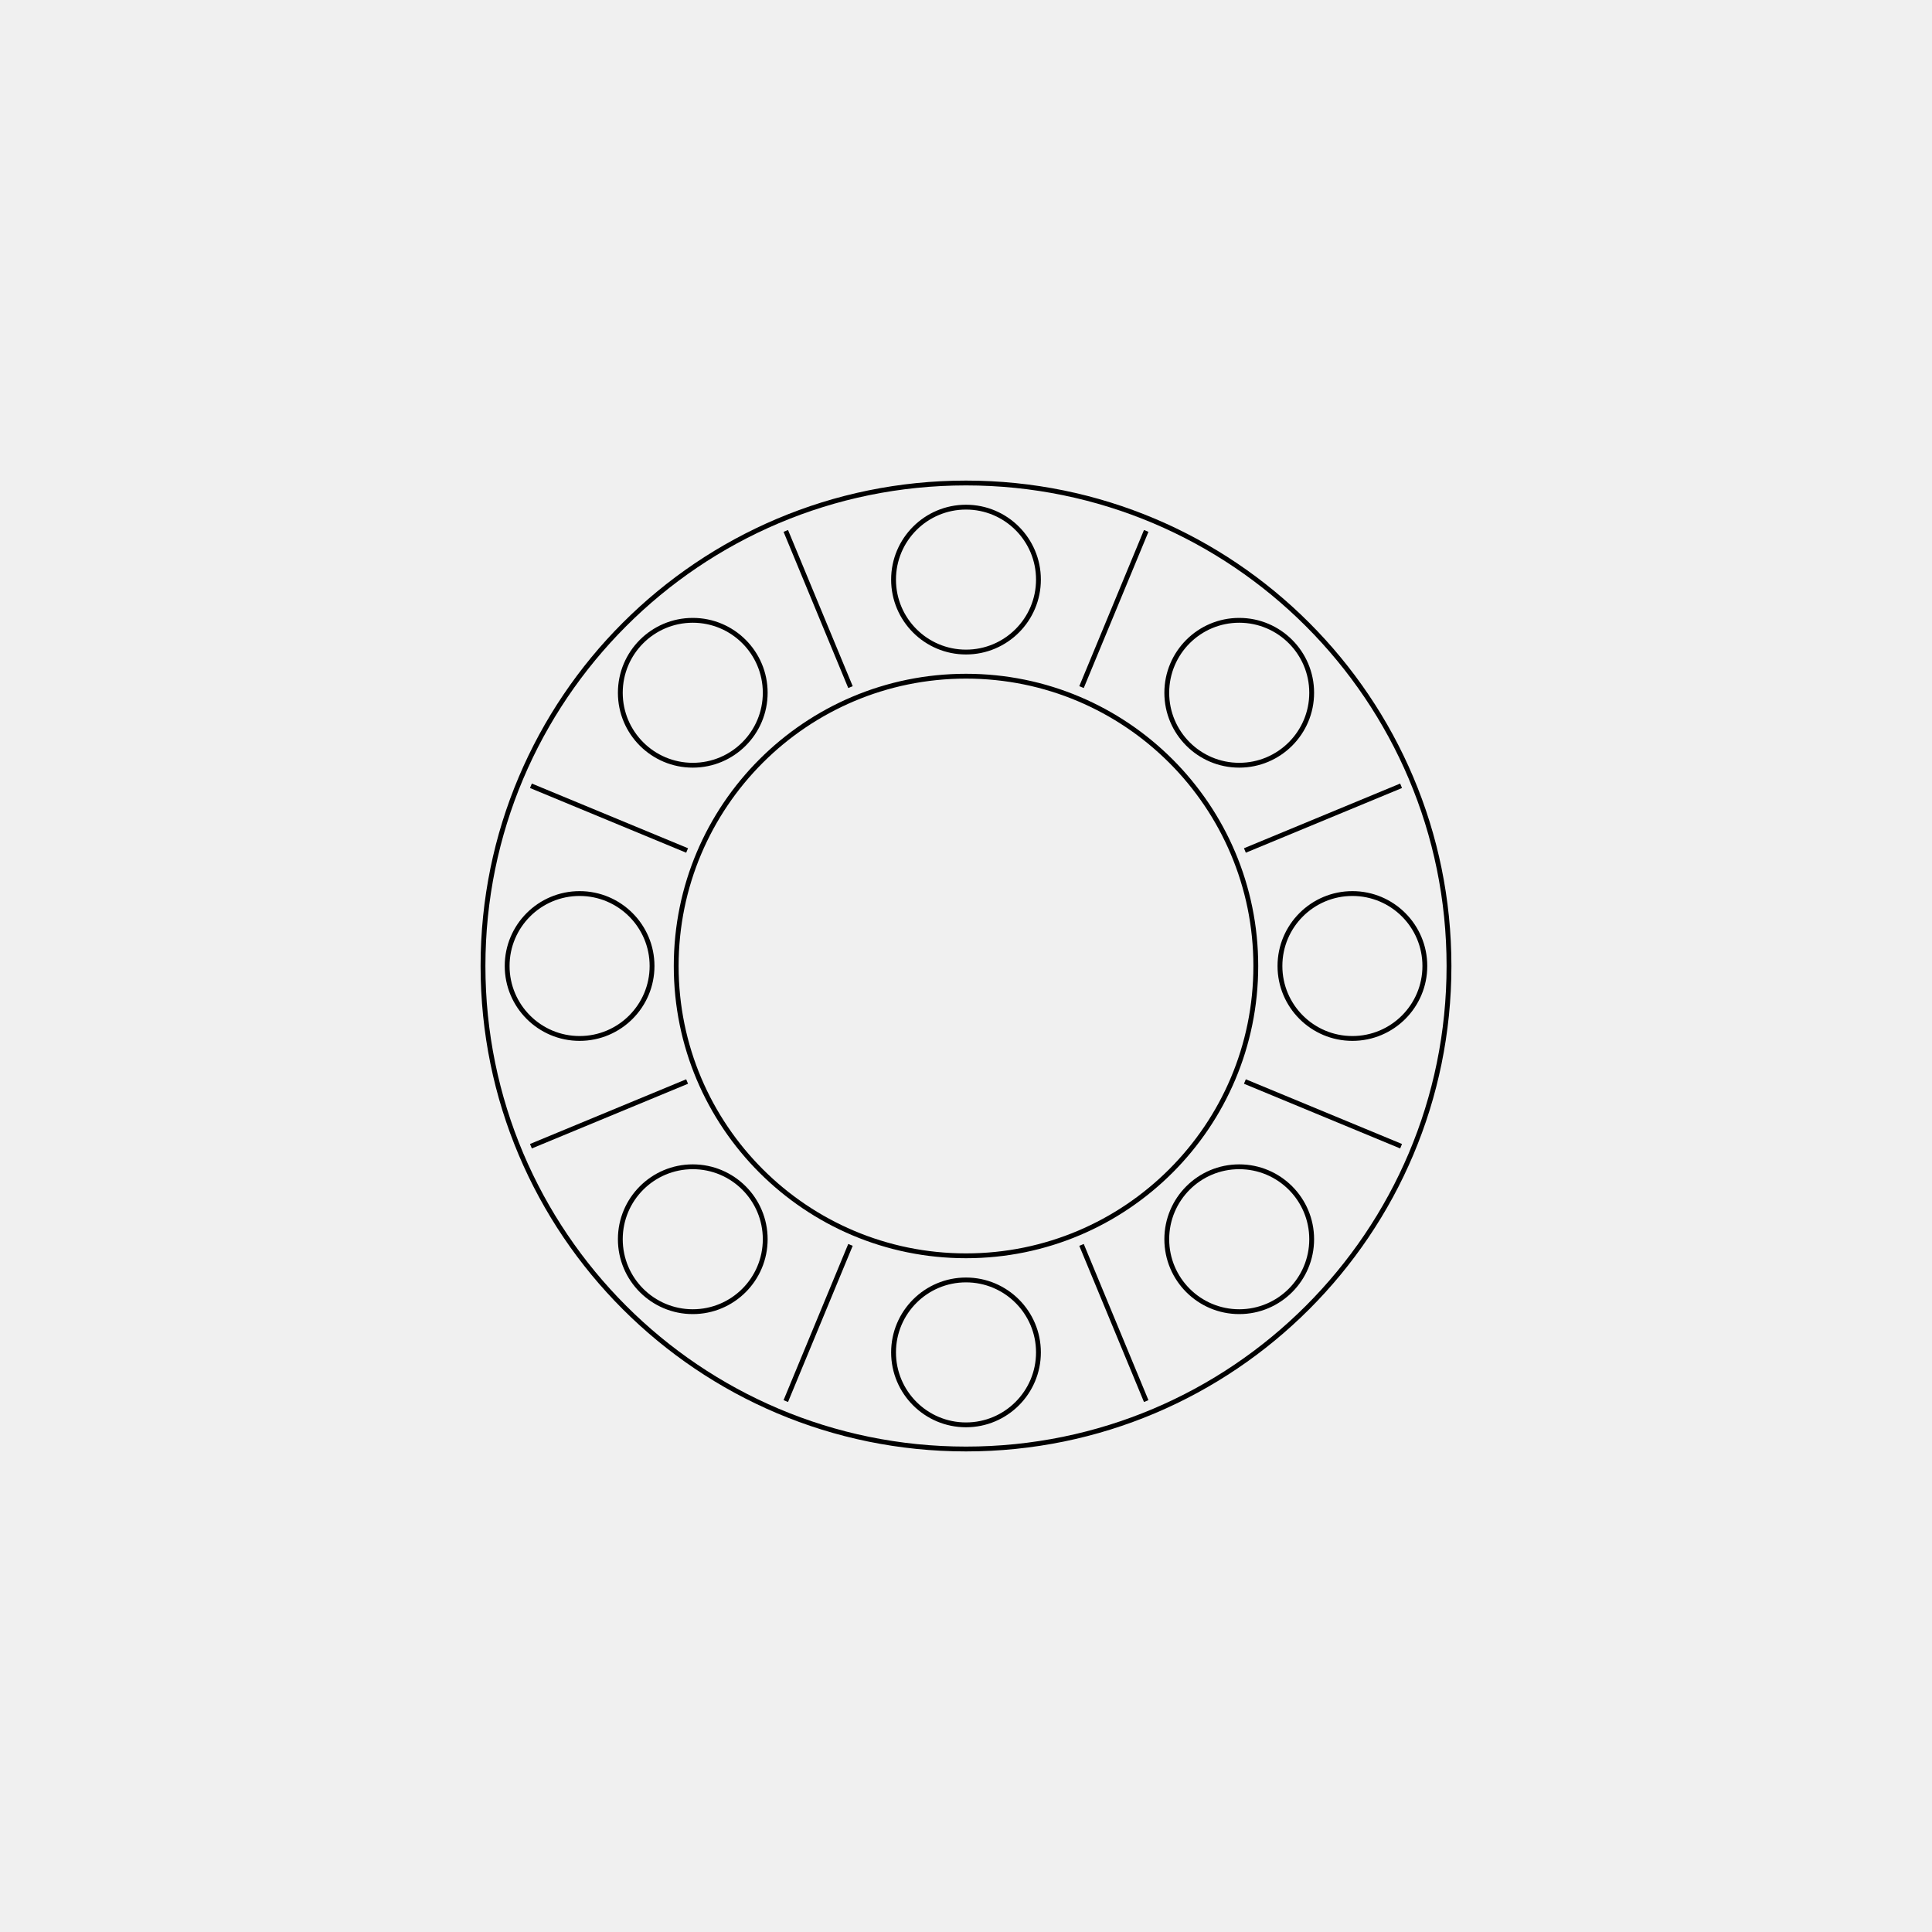
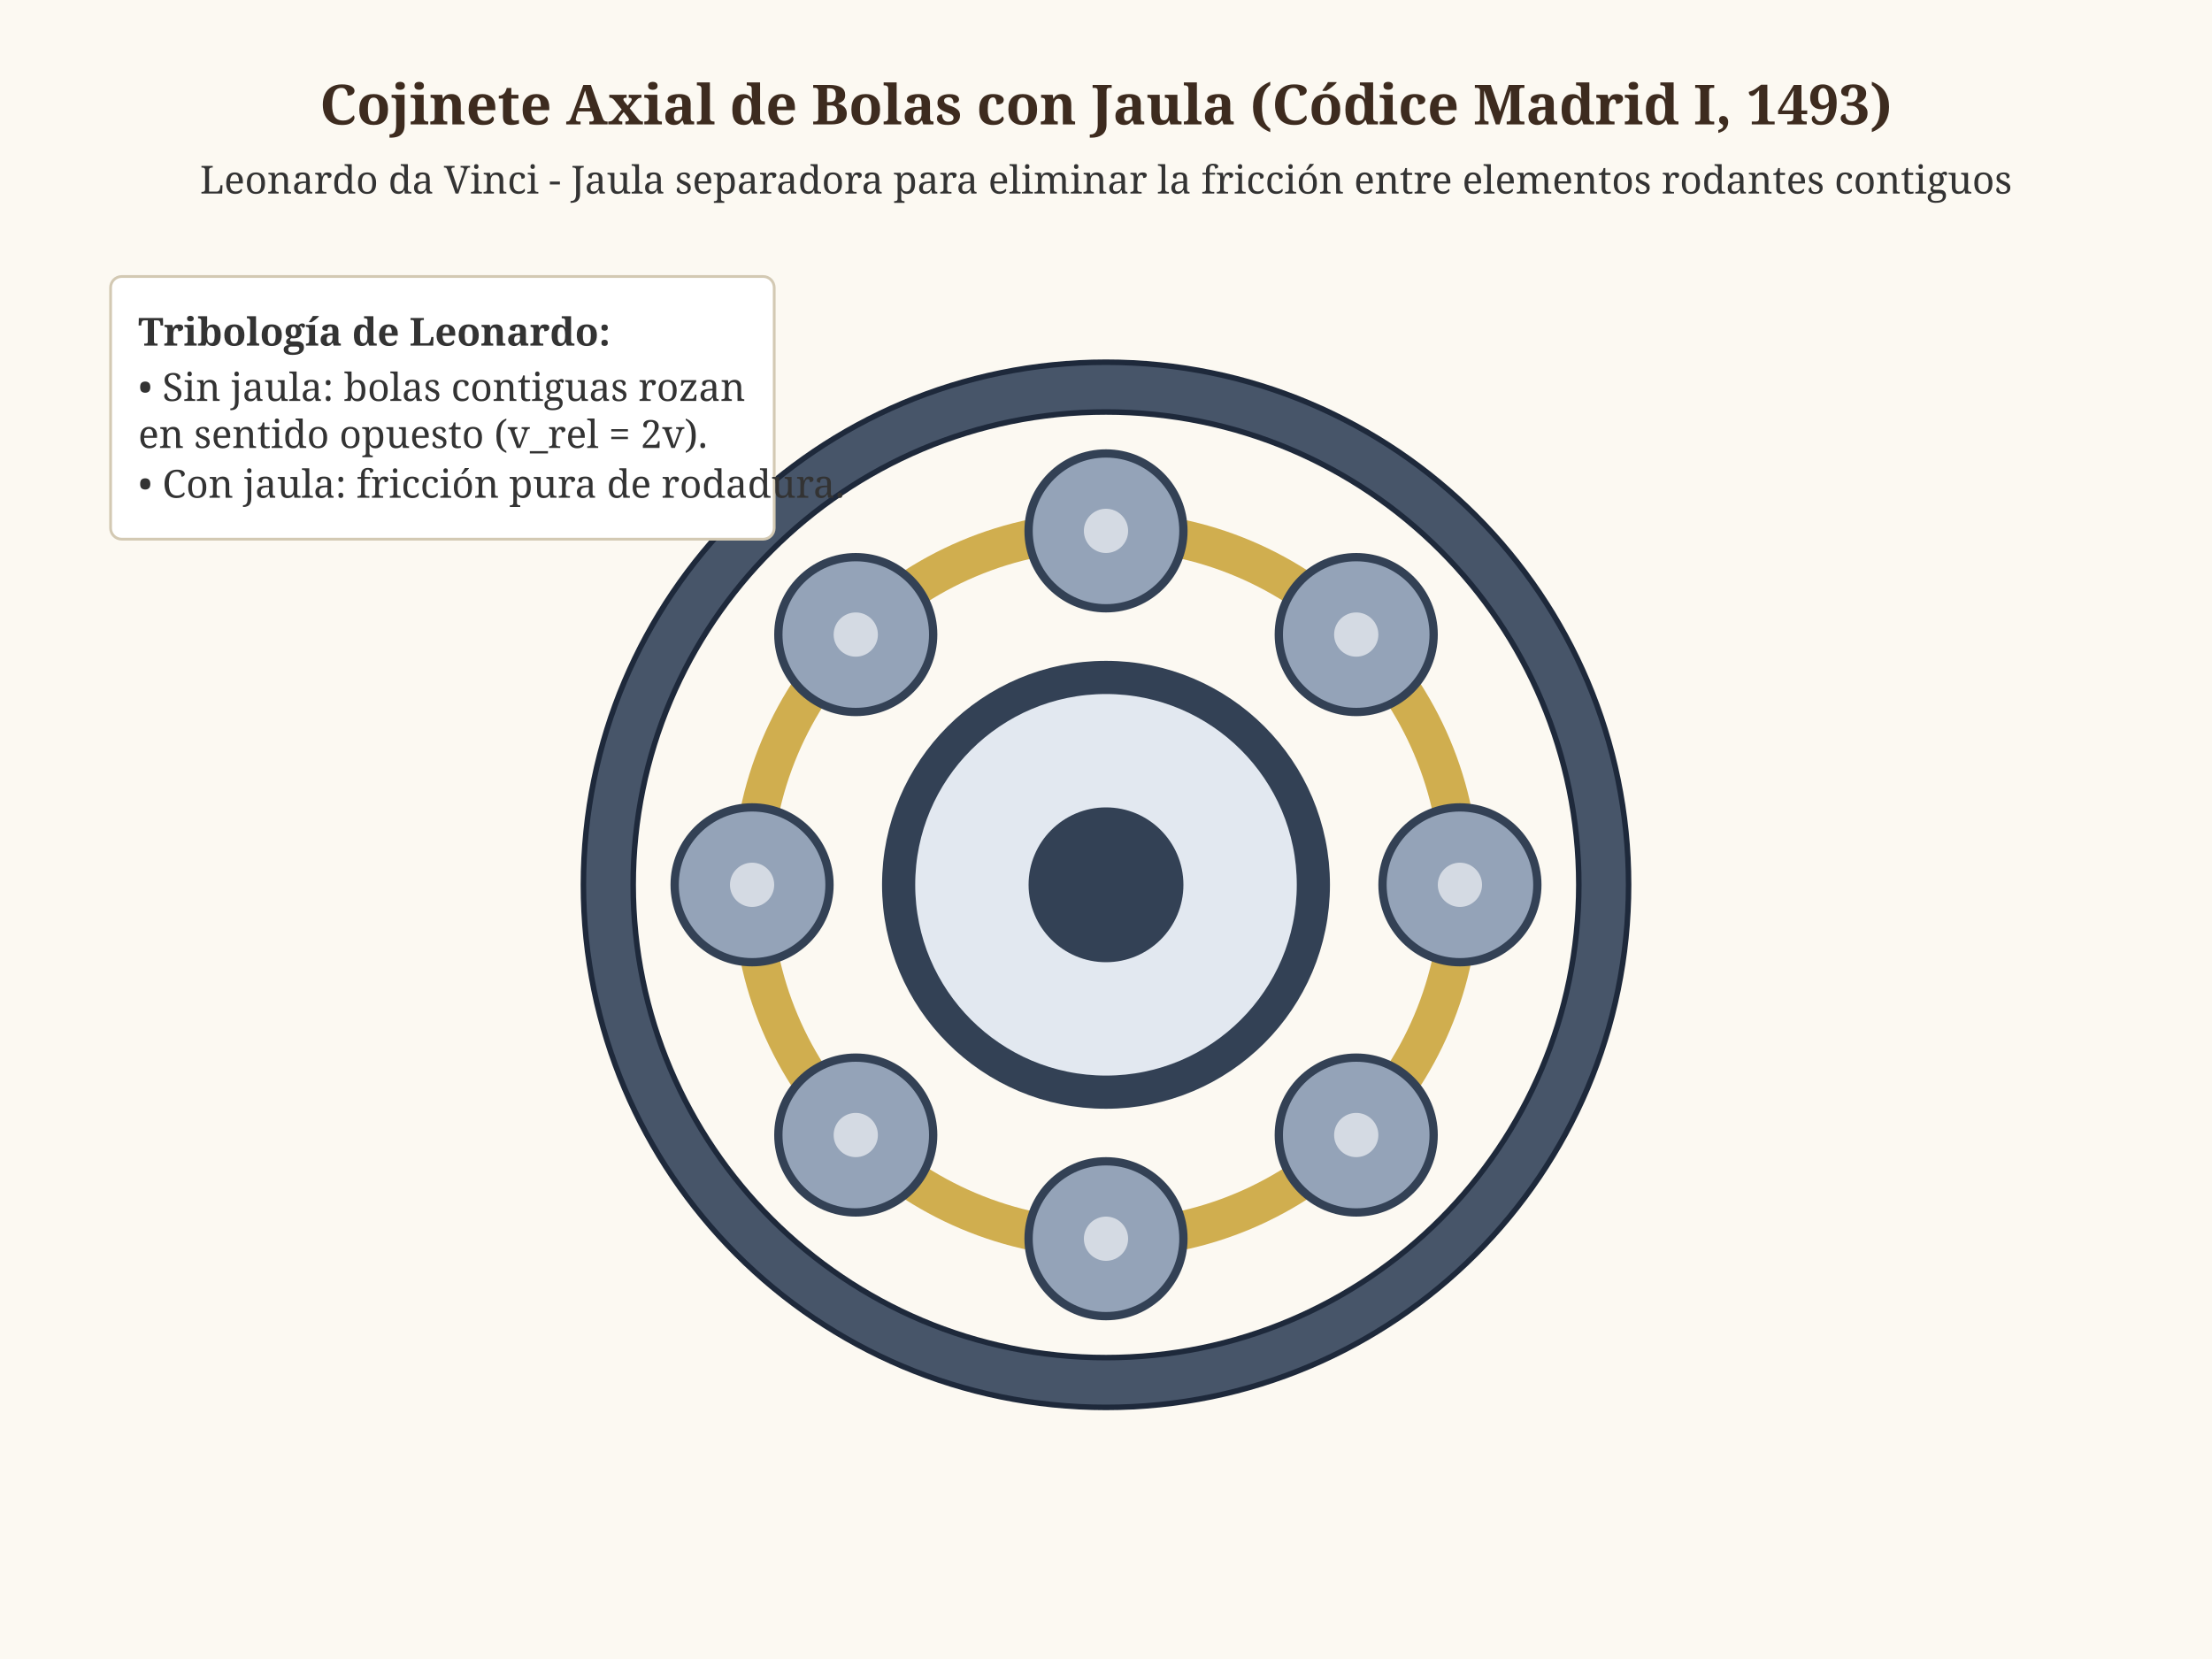
- <svg xmlns="http://www.w3.org/2000/svg" width="800" height="800">
-   <circle cx="400" cy="400" r="200" stroke="black" stroke-width="2" fill="none" />
-   <circle cx="400" cy="400" r="120" stroke="black" stroke-width="2" fill="none" />
-   <circle cx="560.0" cy="400.0" r="30" stroke="black" stroke-width="2" fill="none" />
-   <line x1="515.485" y1="447.835" x2="580.157" y2="474.623" stroke="black" stroke-width="2" />
-   <circle cx="513.137" cy="513.137" r="30" stroke="black" stroke-width="2" fill="none" />
-   <line x1="447.835" y1="515.485" x2="474.623" y2="580.157" stroke="black" stroke-width="2" />
-   <circle cx="400.0" cy="560.0" r="30" stroke="black" stroke-width="2" fill="none" />
-   <line x1="352.165" y1="515.485" x2="325.377" y2="580.157" stroke="black" stroke-width="2" />
-   <circle cx="286.863" cy="513.137" r="30" stroke="black" stroke-width="2" fill="none" />
-   <line x1="284.515" y1="447.835" x2="219.843" y2="474.623" stroke="black" stroke-width="2" />
-   <circle cx="240.0" cy="400.0" r="30" stroke="black" stroke-width="2" fill="none" />
-   <line x1="284.515" y1="352.165" x2="219.843" y2="325.377" stroke="black" stroke-width="2" />
-   <circle cx="286.863" cy="286.863" r="30" stroke="black" stroke-width="2" fill="none" />
-   <line x1="352.165" y1="284.515" x2="325.377" y2="219.843" stroke="black" stroke-width="2" />
-   <circle cx="400" cy="240.0" r="30" stroke="black" stroke-width="2" fill="none" />
-   <line x1="447.835" y1="284.515" x2="474.623" y2="219.843" stroke="black" stroke-width="2" />
-   <circle cx="513.137" cy="286.863" r="30" stroke="black" stroke-width="2" fill="none" />
-   <line x1="515.485" y1="352.165" x2="580.157" y2="325.377" stroke="black" stroke-width="2" />
+ <svg xmlns="http://www.w3.org/2000/svg" viewBox="0 0 800 600">
+   <defs>
+     <style>
+       .lb-bg { fill: #fcf9f2; }
+       .lb-steel { fill: #94a3b8; stroke: #334155; stroke-width: 3; }
+       .lb-cage { fill: #c59b27; stroke: #78350f; stroke-width: 2.5; }
+       .lb-title { font-family: 'Cinzel', serif; font-size: 20px; font-weight: bold; fill: #3d2b1f; }
+       .lb-text { font-family: 'EB Garamond', serif; font-size: 14px; fill: #333; }
+       
+       @keyframes anim-bearing-turn {
+         from { transform: rotate(0deg); }
+         to { transform: rotate(360deg); }
+       }
+       @keyframes anim-ball-self {
+         from { transform: rotate(0deg); }
+         to { transform: rotate(-720deg); }
+       }
+       
+       .cage-orbital {
+         transform-origin: 400px 320px;
+         animation: anim-bearing-turn 6s linear infinite;
+       }
+     </style>
+   </defs>
+   <rect width="800" height="600" class="lb-bg" />
+   <text x="400" y="45" text-anchor="middle" class="lb-title">Cojinete Axial de Bolas con Jaula (Códice Madrid I, 1493)</text>
+   <text x="400" y="70" text-anchor="middle" class="lb-text">Leonardo da Vinci - Jaula separadora para eliminar la fricción entre elementos rodantes contiguos</text>
+   <circle cx="400" cy="320" r="180" fill="none" stroke="#475569" stroke-width="18" />
+   <circle cx="400" cy="320" r="189" fill="none" stroke="#1e293b" stroke-width="2" />
+   <circle cx="400" cy="320" r="171" fill="none" stroke="#1e293b" stroke-width="2" />
+   <circle cx="400" cy="320" r="75" fill="#e2e8f0" stroke="#334155" stroke-width="12" />
+   <circle cx="400" cy="320" r="28" fill="#334155" />
+   <g class="cage-orbital">
+     <circle cx="400" cy="320" r="128" fill="none" stroke="#c59b27" stroke-width="14" stroke-opacity="0.8" />
+     <g transform="translate(400, 320)">
+       <circle cx="128" cy="0" r="28" class="lb-steel" />
+       <circle cx="128" cy="0" r="8" fill="#fff" opacity="0.6" />
+       <circle cx="90.5" cy="90.5" r="28" class="lb-steel" />
+       <circle cx="90.5" cy="90.5" r="8" fill="#fff" opacity="0.6" />
+       <circle cx="0" cy="128" r="28" class="lb-steel" />
+       <circle cx="0" cy="128" r="8" fill="#fff" opacity="0.6" />
+       <circle cx="-90.5" cy="90.5" r="28" class="lb-steel" />
+       <circle cx="-90.5" cy="90.5" r="8" fill="#fff" opacity="0.6" />
+       <circle cx="-128" cy="0" r="28" class="lb-steel" />
+       <circle cx="-128" cy="0" r="8" fill="#fff" opacity="0.6" />
+       <circle cx="-90.5" cy="-90.5" r="28" class="lb-steel" />
+       <circle cx="-90.5" cy="-90.5" r="8" fill="#fff" opacity="0.6" />
+       <circle cx="0" cy="-128" r="28" class="lb-steel" />
+       <circle cx="0" cy="-128" r="8" fill="#fff" opacity="0.6" />
+       <circle cx="90.5" cy="-90.5" r="28" class="lb-steel" />
+       <circle cx="90.5" cy="-90.5" r="8" fill="#fff" opacity="0.6" />
+     </g>
+   </g>
+   <rect x="40" y="100" width="240" height="95" fill="#fff" stroke="#d3c9b3" rx="4" />
+   <text x="50" y="125" class="lb-text" font-weight="bold">Tribología de Leonardo:</text>
+   <text x="50" y="145" class="lb-text">• Sin jaula: bolas contiguas rozan</text>
+   <text x="50" y="162" class="lb-text">  en sentido opuesto (v_rel = 2v).</text>
+   <text x="50" y="180" class="lb-text">• Con jaula: fricción pura de rodadura.</text>
</svg>
